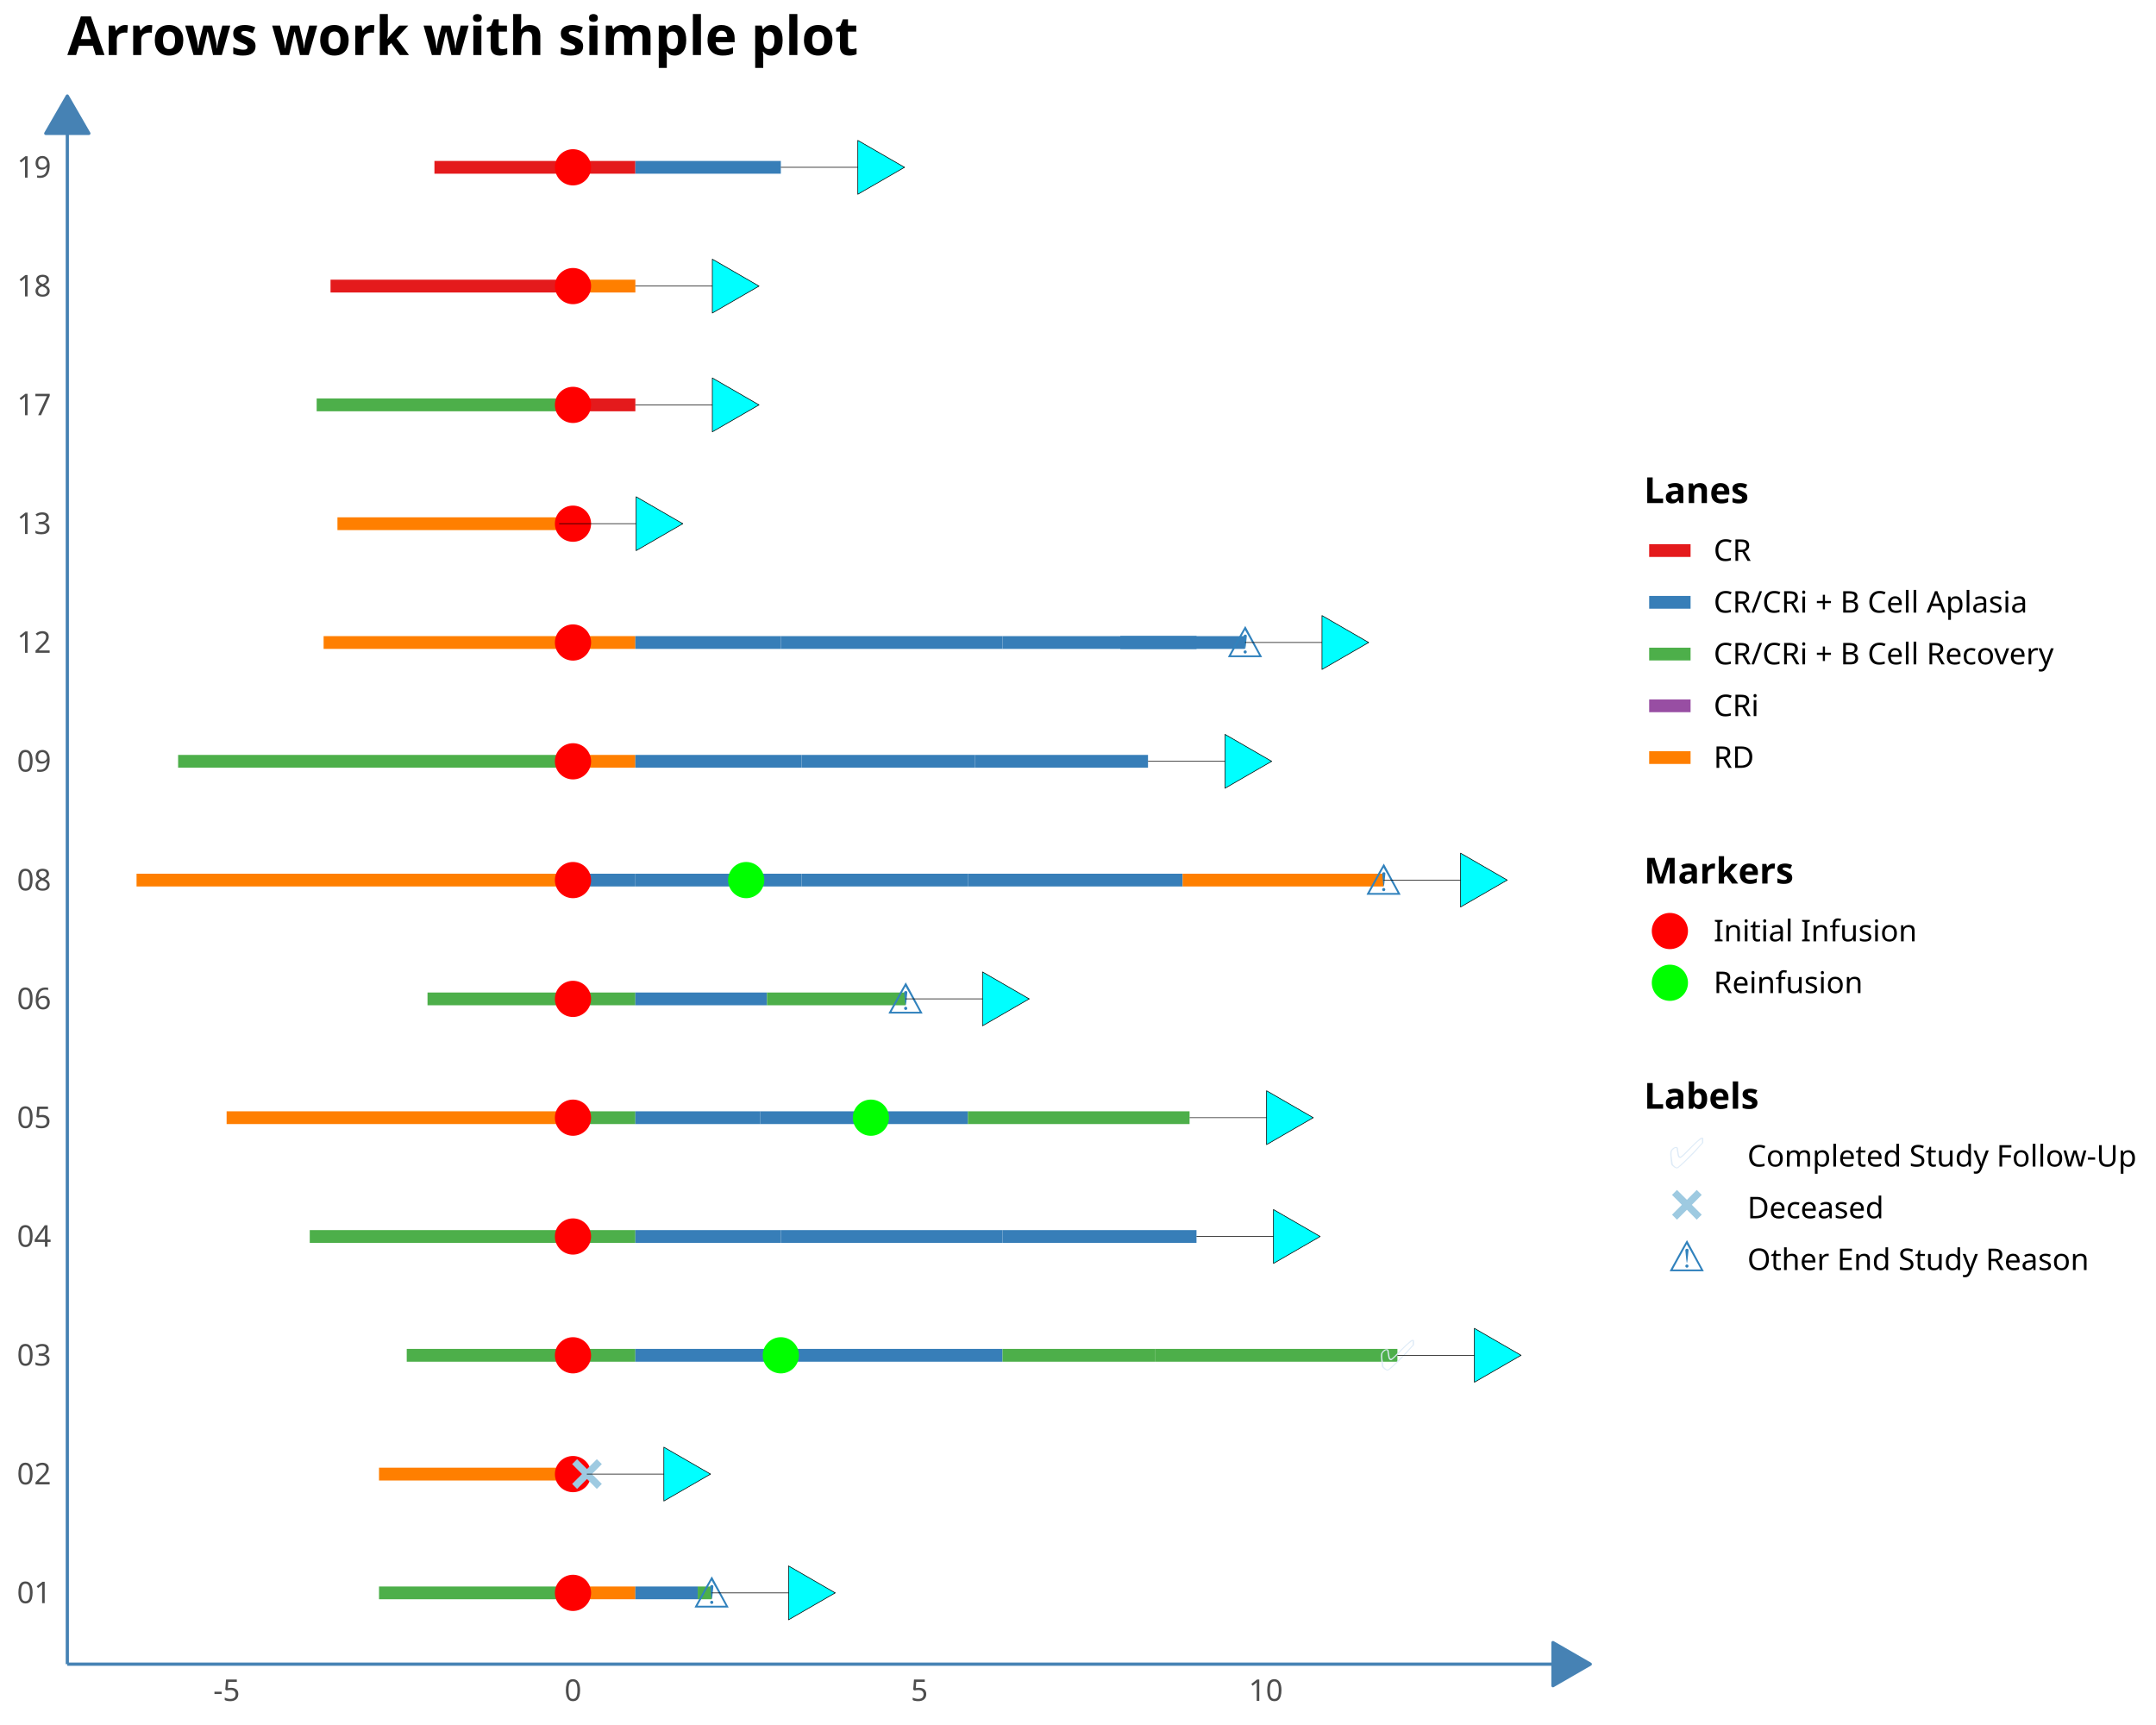
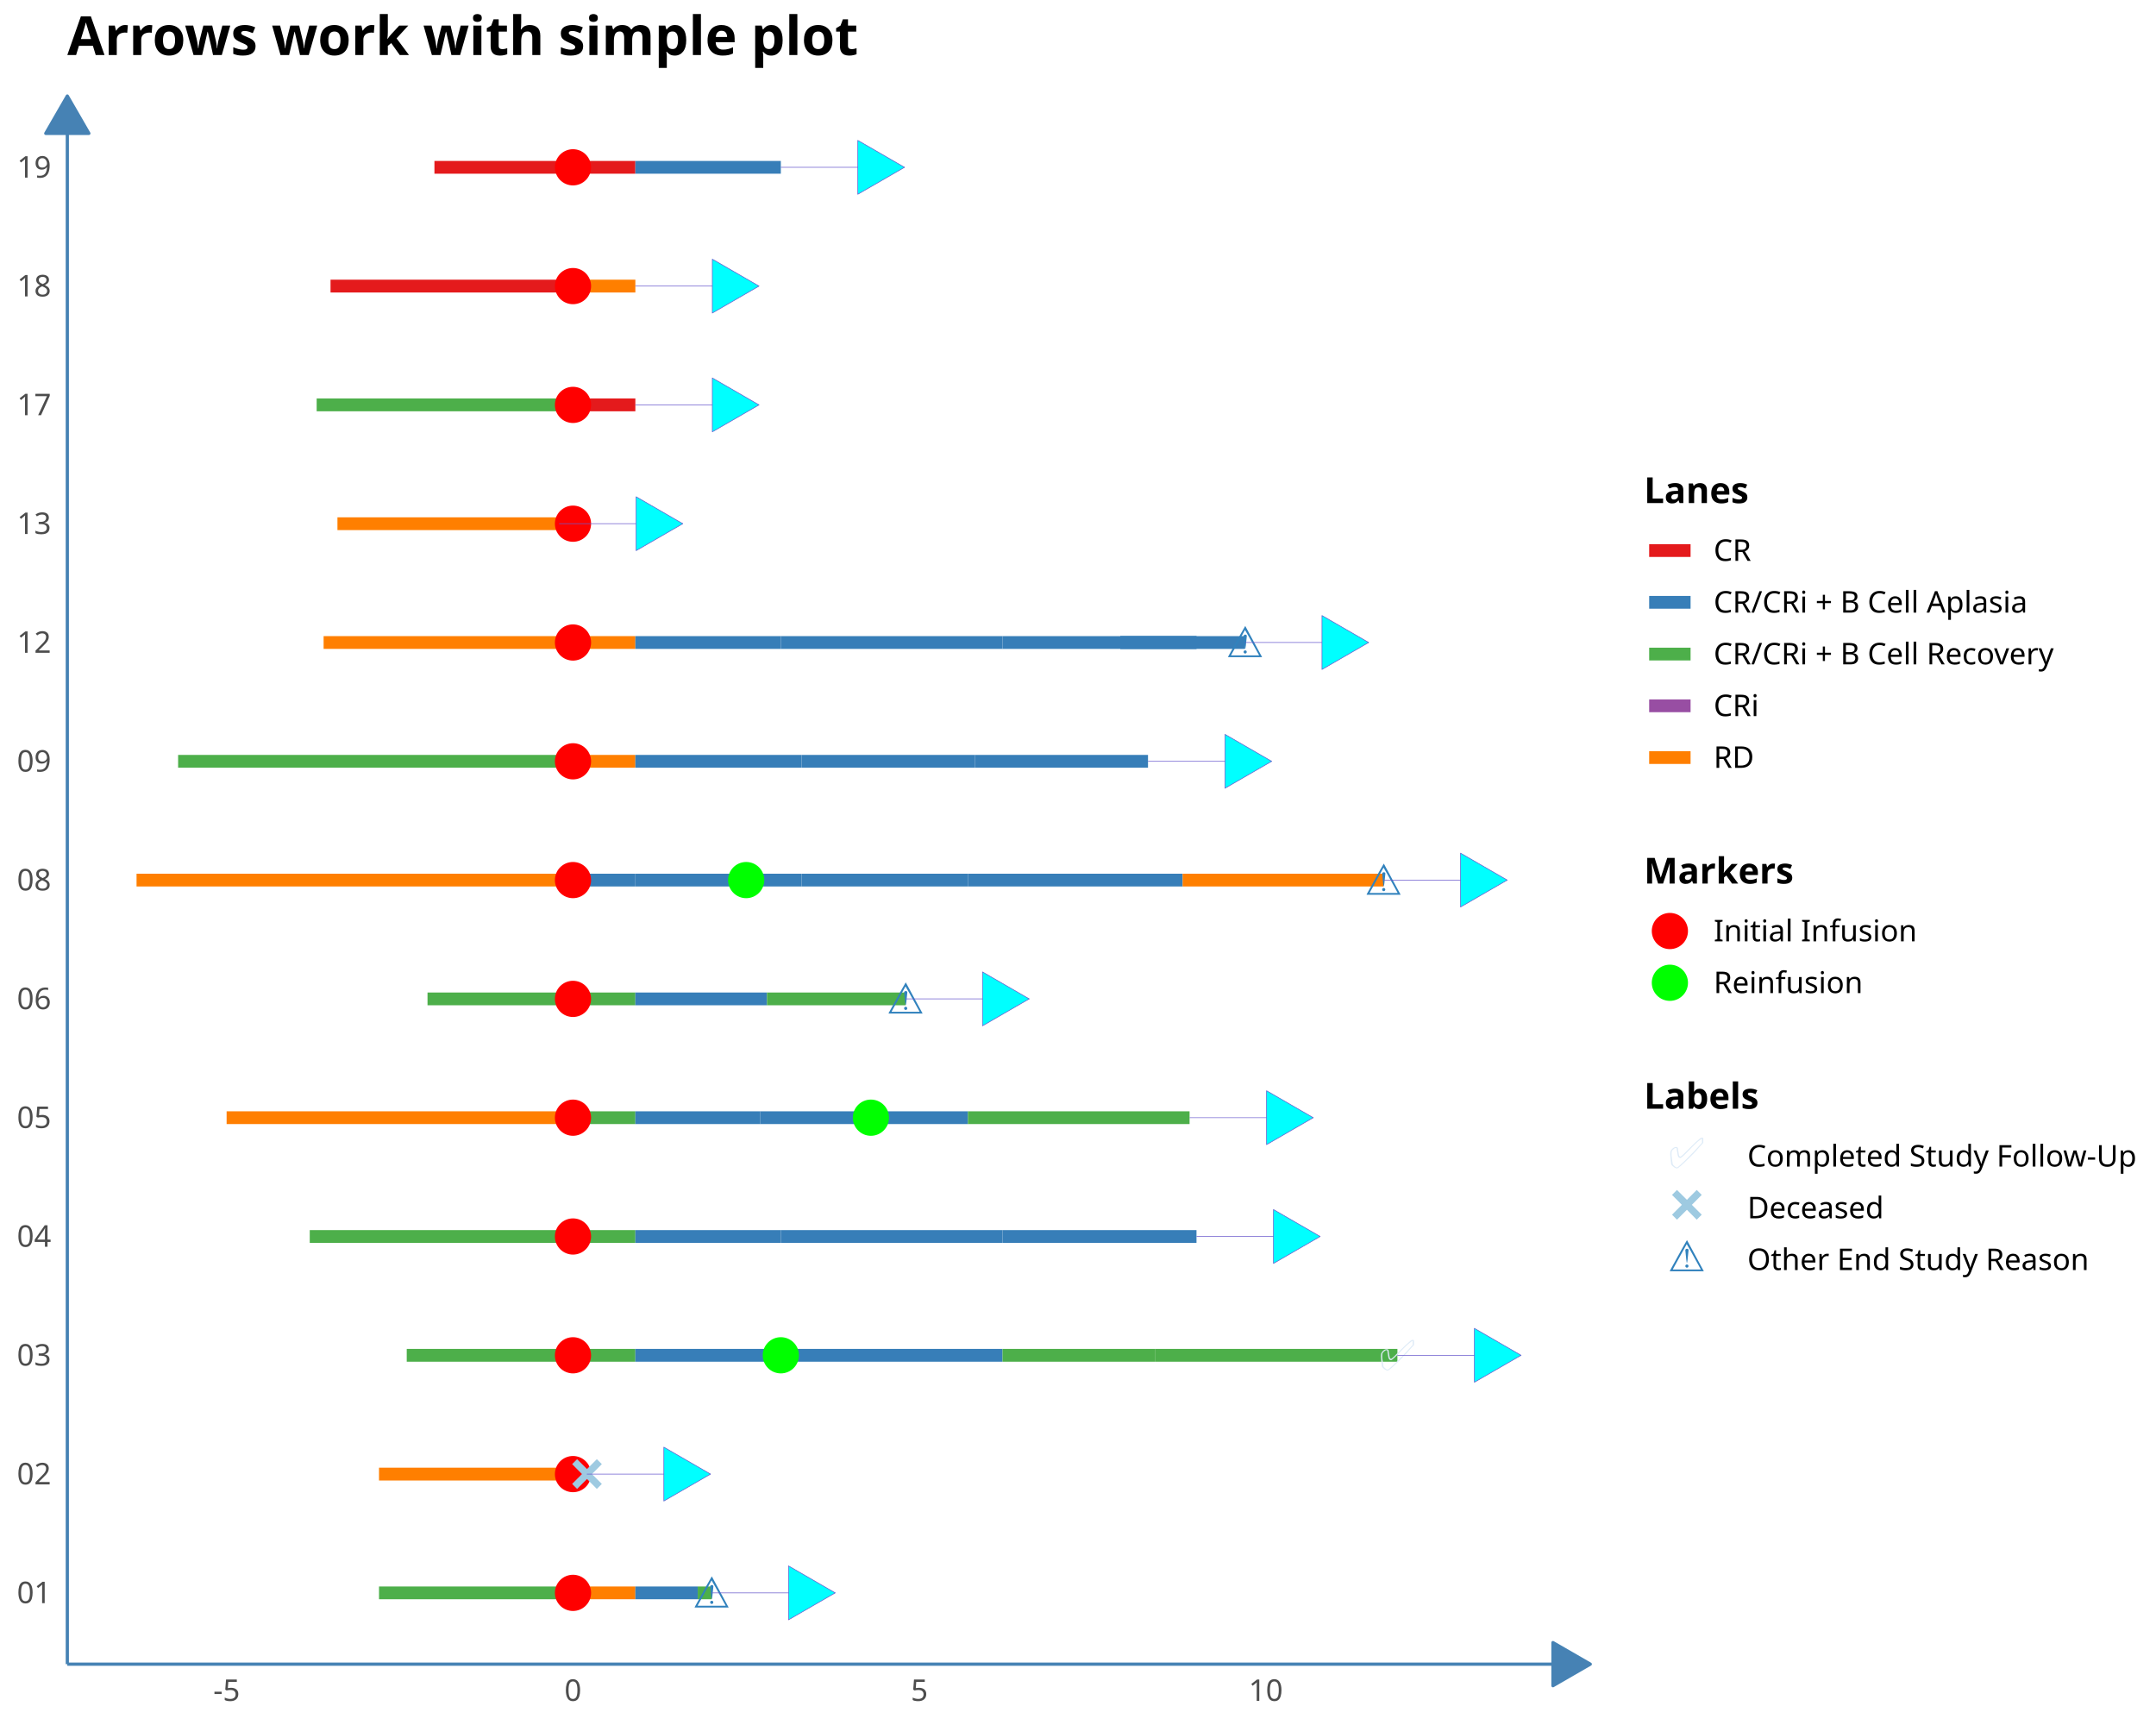
<svg xmlns="http://www.w3.org/2000/svg" class="svglite" data-engine-version="2.0" width="720.00pt" height="576.00pt" viewBox="0 0 720.00 576.00">
  <defs>
    <style type="text/css">
    .svglite line, .svglite polyline, .svglite polygon, .svglite path, .svglite rect, .svglite circle {
      fill: none;
      stroke: #000000;
      stroke-linecap: round;
      stroke-linejoin: round;
      stroke-miterlimit: 10.00;
    }
  </style>
  </defs>
  <rect width="100%" height="100%" style="stroke: none; fill: #FFFFFF;" />
  <defs>
    <clipPath id="cpMC4wMHw3MjAuMDB8MC4wMHw1NzYuMDA=">
      <rect x="0.00" y="0.00" width="720.00" height="576.00" />
    </clipPath>
  </defs>
  <g clip-path="url(#cpMC4wMHw3MjAuMDB8MC4wMHw1NzYuMDA=)">
</g>
  <defs>
    <clipPath id="cpMjIuNDh8NTMxLjA4fDMyLjA2fDU1NS42OA==">
      <rect x="22.48" y="32.06" width="508.60" height="523.62" />
    </clipPath>
  </defs>
  <g clip-path="url(#cpMjIuNDh8NTMxLjA4fDMyLjA2fDU1NS42OA==)">
    <line x1="126.57" y1="531.88" x2="191.35" y2="531.88" style="stroke-width: 4.27; stroke: #4DAF4A; stroke-linecap: butt;" />
    <line x1="191.35" y1="531.88" x2="212.18" y2="531.88" style="stroke-width: 4.27; stroke: #FF7F00; stroke-linecap: butt;" />
    <line x1="212.18" y1="531.88" x2="233.00" y2="531.88" style="stroke-width: 4.27; stroke: #377EB8; stroke-linecap: butt;" />
    <line x1="233.00" y1="531.88" x2="237.63" y2="531.88" style="stroke-width: 4.27; stroke: #4DAF4A; stroke-linecap: butt;" />
    <line x1="126.57" y1="492.22" x2="191.35" y2="492.22" style="stroke-width: 4.27; stroke: #FF7F00; stroke-linecap: butt;" />
    <line x1="191.35" y1="492.22" x2="195.98" y2="492.22" style="stroke-width: 4.27; stroke: #984EA3; stroke-linecap: butt;" />
    <line x1="135.83" y1="452.55" x2="191.35" y2="452.55" style="stroke-width: 4.27; stroke: #4DAF4A; stroke-linecap: butt;" />
    <line x1="191.35" y1="452.55" x2="212.18" y2="452.55" style="stroke-width: 4.27; stroke: #4DAF4A; stroke-linecap: butt;" />
    <line x1="212.18" y1="452.55" x2="256.13" y2="452.55" style="stroke-width: 4.27; stroke: #377EB8; stroke-linecap: butt;" />
    <line x1="256.13" y1="452.55" x2="334.79" y2="452.55" style="stroke-width: 4.27; stroke: #377EB8; stroke-linecap: butt;" />
    <line x1="334.79" y1="452.55" x2="385.69" y2="452.55" style="stroke-width: 4.27; stroke: #4DAF4A; stroke-linecap: butt;" />
    <line x1="385.69" y1="452.55" x2="466.67" y2="452.55" style="stroke-width: 4.27; stroke: #4DAF4A; stroke-linecap: butt;" />
    <line x1="466.67" y1="452.55" x2="466.67" y2="452.55" style="stroke-width: 4.27; stroke: #4DAF4A; stroke-linecap: butt;" />
    <line x1="103.44" y1="412.88" x2="191.35" y2="412.88" style="stroke-width: 4.27; stroke: #4DAF4A; stroke-linecap: butt;" />
    <line x1="191.35" y1="412.88" x2="212.18" y2="412.88" style="stroke-width: 4.27; stroke: #4DAF4A; stroke-linecap: butt;" />
    <line x1="212.18" y1="412.88" x2="260.76" y2="412.88" style="stroke-width: 4.27; stroke: #377EB8; stroke-linecap: butt;" />
    <line x1="260.76" y1="412.88" x2="334.79" y2="412.88" style="stroke-width: 4.27; stroke: #377EB8; stroke-linecap: butt;" />
    <line x1="334.79" y1="412.88" x2="399.57" y2="412.88" style="stroke-width: 4.27; stroke: #377EB8; stroke-linecap: butt;" />
    <line x1="75.68" y1="373.21" x2="191.35" y2="373.21" style="stroke-width: 4.27; stroke: #FF7F00; stroke-linecap: butt;" />
    <line x1="191.35" y1="373.21" x2="212.18" y2="373.21" style="stroke-width: 4.27; stroke: #4DAF4A; stroke-linecap: butt;" />
    <line x1="212.18" y1="373.21" x2="253.82" y2="373.21" style="stroke-width: 4.27; stroke: #377EB8; stroke-linecap: butt;" />
    <line x1="253.82" y1="373.21" x2="323.23" y2="373.21" style="stroke-width: 4.27; stroke: #377EB8; stroke-linecap: butt;" />
    <line x1="323.23" y1="373.21" x2="397.26" y2="373.21" style="stroke-width: 4.27; stroke: #4DAF4A; stroke-linecap: butt;" />
    <line x1="142.77" y1="333.54" x2="186.73" y2="333.54" style="stroke-width: 4.27; stroke: #4DAF4A; stroke-linecap: butt;" />
    <line x1="186.73" y1="333.54" x2="212.18" y2="333.54" style="stroke-width: 4.27; stroke: #4DAF4A; stroke-linecap: butt;" />
    <line x1="212.18" y1="333.54" x2="256.13" y2="333.54" style="stroke-width: 4.27; stroke: #377EB8; stroke-linecap: butt;" />
    <line x1="256.13" y1="333.54" x2="302.40" y2="333.54" style="stroke-width: 4.27; stroke: #4DAF4A; stroke-linecap: butt;" />
    <line x1="45.60" y1="293.87" x2="186.73" y2="293.87" style="stroke-width: 4.27; stroke: #FF7F00; stroke-linecap: butt;" />
    <line x1="186.73" y1="293.87" x2="212.18" y2="293.87" style="stroke-width: 4.27; stroke: #377EB8; stroke-linecap: butt;" />
    <line x1="212.18" y1="293.87" x2="267.70" y2="293.87" style="stroke-width: 4.27; stroke: #377EB8; stroke-linecap: butt;" />
    <line x1="267.70" y1="293.87" x2="323.23" y2="293.87" style="stroke-width: 4.27; stroke: #377EB8; stroke-linecap: butt;" />
    <line x1="323.23" y1="293.87" x2="394.95" y2="293.87" style="stroke-width: 4.27; stroke: #377EB8; stroke-linecap: butt;" />
    <line x1="394.95" y1="293.87" x2="462.04" y2="293.87" style="stroke-width: 4.27; stroke: #FF7F00; stroke-linecap: butt;" />
    <line x1="59.48" y1="254.21" x2="191.35" y2="254.21" style="stroke-width: 4.27; stroke: #4DAF4A; stroke-linecap: butt;" />
    <line x1="191.35" y1="254.21" x2="212.18" y2="254.21" style="stroke-width: 4.27; stroke: #FF7F00; stroke-linecap: butt;" />
    <line x1="212.18" y1="254.21" x2="267.70" y2="254.21" style="stroke-width: 4.27; stroke: #377EB8; stroke-linecap: butt;" />
    <line x1="267.70" y1="254.21" x2="325.54" y2="254.21" style="stroke-width: 4.27; stroke: #377EB8; stroke-linecap: butt;" />
    <line x1="325.54" y1="254.21" x2="383.38" y2="254.21" style="stroke-width: 4.27; stroke: #377EB8; stroke-linecap: butt;" />
    <line x1="108.07" y1="214.54" x2="191.35" y2="214.54" style="stroke-width: 4.27; stroke: #FF7F00; stroke-linecap: butt;" />
    <line x1="191.35" y1="214.54" x2="212.18" y2="214.54" style="stroke-width: 4.27; stroke: #FF7F00; stroke-linecap: butt;" />
    <line x1="212.18" y1="214.54" x2="260.76" y2="214.54" style="stroke-width: 4.27; stroke: #377EB8; stroke-linecap: butt;" />
    <line x1="260.76" y1="214.54" x2="334.79" y2="214.54" style="stroke-width: 4.27; stroke: #377EB8; stroke-linecap: butt;" />
    <line x1="334.79" y1="214.54" x2="399.57" y2="214.54" style="stroke-width: 4.27; stroke: #377EB8; stroke-linecap: butt;" />
    <line x1="399.57" y1="214.54" x2="374.13" y2="214.54" style="stroke-width: 4.27; stroke: #377EB8; stroke-linecap: butt;" />
    <line x1="374.13" y1="214.54" x2="415.77" y2="214.54" style="stroke-width: 4.27; stroke: #377EB8; stroke-linecap: butt;" />
    <line x1="112.69" y1="174.87" x2="186.73" y2="174.87" style="stroke-width: 4.27; stroke: #FF7F00; stroke-linecap: butt;" />
    <line x1="105.75" y1="135.20" x2="186.73" y2="135.20" style="stroke-width: 4.27; stroke: #4DAF4A; stroke-linecap: butt;" />
    <line x1="186.73" y1="135.20" x2="212.18" y2="135.20" style="stroke-width: 4.27; stroke: #E41A1C; stroke-linecap: butt;" />
    <line x1="110.38" y1="95.53" x2="191.35" y2="95.53" style="stroke-width: 4.27; stroke: #E41A1C; stroke-linecap: butt;" />
    <line x1="191.35" y1="95.53" x2="212.18" y2="95.53" style="stroke-width: 4.27; stroke: #FF7F00; stroke-linecap: butt;" />
    <line x1="145.08" y1="55.87" x2="186.73" y2="55.87" style="stroke-width: 4.27; stroke: #E41A1C; stroke-linecap: butt;" />
    <line x1="186.73" y1="55.87" x2="212.18" y2="55.87" style="stroke-width: 4.27; stroke: #E41A1C; stroke-linecap: butt;" />
    <line x1="212.18" y1="55.87" x2="260.76" y2="55.87" style="stroke-width: 4.27; stroke: #377EB8; stroke-linecap: butt;" />
    <circle cx="191.35" cy="531.88" r="5.69" style="stroke-width: 0.71; stroke: #FF0000; fill: #FF0000;" />
    <circle cx="191.35" cy="492.22" r="5.69" style="stroke-width: 0.71; stroke: #FF0000; fill: #FF0000;" />
    <circle cx="191.35" cy="452.55" r="5.69" style="stroke-width: 0.71; stroke: #FF0000; fill: #FF0000;" />
    <circle cx="260.76" cy="452.55" r="5.69" style="stroke-width: 0.71; stroke: #00FF00; fill: #00FF00;" />
    <circle cx="191.35" cy="412.88" r="5.69" style="stroke-width: 0.71; stroke: #FF0000; fill: #FF0000;" />
    <circle cx="191.35" cy="373.21" r="5.69" style="stroke-width: 0.71; stroke: #FF0000; fill: #FF0000;" />
    <circle cx="290.84" cy="373.21" r="5.69" style="stroke-width: 0.71; stroke: #00FF00; fill: #00FF00;" />
    <circle cx="191.35" cy="333.54" r="5.69" style="stroke-width: 0.71; stroke: #FF0000; fill: #FF0000;" />
    <circle cx="191.35" cy="293.87" r="5.69" style="stroke-width: 0.71; stroke: #FF0000; fill: #FF0000;" />
    <circle cx="249.19" cy="293.87" r="5.69" style="stroke-width: 0.71; stroke: #00FF00; fill: #00FF00;" />
    <circle cx="191.35" cy="254.21" r="5.69" style="stroke-width: 0.71; stroke: #FF0000; fill: #FF0000;" />
    <circle cx="191.35" cy="214.54" r="5.69" style="stroke-width: 0.71; stroke: #FF0000; fill: #FF0000;" />
    <circle cx="191.35" cy="174.87" r="5.69" style="stroke-width: 0.71; stroke: #FF0000; fill: #FF0000;" />
    <circle cx="191.35" cy="135.20" r="5.69" style="stroke-width: 0.71; stroke: #FF0000; fill: #FF0000;" />
    <circle cx="191.35" cy="95.53" r="5.69" style="stroke-width: 0.71; stroke: #FF0000; fill: #FF0000;" />
    <circle cx="191.35" cy="55.87" r="5.69" style="stroke-width: 0.71; stroke: #FF0000; fill: #FF0000;" />
    <polygon points="225.25,541.05 250.00,541.05 249.90,541.04 250.31,541.03 250.71,540.95 251.10,540.80 251.46,540.59 251.78,540.33 252.05,540.02 252.27,539.68 252.43,539.30 252.53,538.90 252.56,538.49 252.56,538.49 252.56,525.28 252.56,525.28 252.53,524.87 252.43,524.47 252.27,524.09 252.05,523.74 251.78,523.43 251.46,523.17 251.10,522.97 250.71,522.82 250.31,522.74 250.00,522.72 225.25,522.72 225.56,522.74 225.15,522.72 224.74,522.77 224.34,522.89 223.97,523.06 223.63,523.30 223.33,523.58 223.08,523.91 222.89,524.28 222.76,524.67 222.70,525.08 222.69,525.28 222.69,538.49 222.70,538.28 222.70,538.69 222.76,539.10 222.89,539.49 223.08,539.85 223.33,540.18 223.63,540.47 223.97,540.70 224.34,540.88 224.74,541.00 225.15,541.04 " style="stroke-width: nan; stroke: none; fill: none;" />
    <text x="237.63" y="536.78" text-anchor="middle" style="font-size: 14.23px; fill: #3182BD; font-family: sans;" textLength="21.34px" lengthAdjust="spacingAndGlyphs">⚠️</text>
    <polygon points="188.94,501.38 203.02,501.38 202.92,501.38 203.33,501.36 203.74,501.28 204.12,501.13 204.48,500.93 204.80,500.66 205.07,500.36 205.29,500.01 205.45,499.63 205.55,499.23 205.58,498.82 205.58,498.82 205.58,485.61 205.58,485.61 205.55,485.20 205.45,484.80 205.29,484.42 205.07,484.07 204.80,483.77 204.48,483.51 204.12,483.30 203.74,483.15 203.33,483.07 203.02,483.05 188.94,483.05 189.25,483.07 188.84,483.05 188.43,483.10 188.03,483.22 187.66,483.40 187.32,483.63 187.02,483.91 186.77,484.24 186.58,484.61 186.45,485.00 186.39,485.41 186.38,485.61 186.38,498.82 186.39,498.61 186.39,499.02 186.45,499.43 186.58,499.82 186.77,500.19 187.02,500.52 187.32,500.80 187.66,501.04 188.03,501.21 188.43,501.33 188.84,501.38 " style="stroke-width: nan; stroke: none; fill: none;" />
    <text x="195.98" y="497.11" text-anchor="middle" style="font-size: 14.23px; fill: #9ECAE1; font-family: sans;" textLength="10.67px" lengthAdjust="spacingAndGlyphs">❌</text>
    <polygon points="459.63,461.71 473.71,461.71 473.61,461.71 474.02,461.69 474.42,461.61 474.81,461.46 475.16,461.26 475.48,461.00 475.76,460.69 475.98,460.34 476.14,459.96 476.24,459.56 476.27,459.15 476.27,459.15 476.27,445.94 476.27,445.94 476.24,445.53 476.14,445.13 475.98,444.75 475.76,444.41 475.48,444.10 475.16,443.84 474.81,443.63 474.42,443.49 474.02,443.40 473.71,443.38 459.63,443.38 459.93,443.40 459.52,443.39 459.11,443.44 458.72,443.55 458.35,443.73 458.01,443.96 457.71,444.25 457.46,444.58 457.27,444.94 457.14,445.33 457.07,445.74 457.06,445.94 457.06,459.15 457.07,458.94 457.07,459.36 457.14,459.76 457.27,460.15 457.46,460.52 457.71,460.85 458.01,461.13 458.35,461.37 458.72,461.54 459.11,461.66 459.52,461.71 " style="stroke-width: nan; stroke: none; fill: none;" />
    <text x="466.67" y="457.44" text-anchor="middle" style="font-size: 14.23px; fill: #DEEBF7; font-family: sans;" textLength="10.67px" lengthAdjust="spacingAndGlyphs">✅</text>
    <polygon points="290.03,342.71 314.78,342.71 314.68,342.70 315.09,342.69 315.49,342.60 315.88,342.46 316.24,342.25 316.56,341.99 316.83,341.68 317.05,341.34 317.21,340.96 317.31,340.56 317.34,340.15 317.34,340.15 317.34,326.94 317.34,326.94 317.31,326.53 317.21,326.13 317.05,325.75 316.83,325.40 316.56,325.09 316.24,324.83 315.88,324.63 315.49,324.48 315.09,324.40 314.78,324.38 290.03,324.38 290.34,324.40 289.92,324.38 289.52,324.43 289.12,324.55 288.75,324.72 288.41,324.96 288.11,325.24 287.86,325.57 287.67,325.94 287.54,326.33 287.48,326.73 287.47,326.94 287.47,340.15 287.48,339.94 287.48,340.35 287.54,340.76 287.67,341.15 287.86,341.51 288.11,341.84 288.41,342.13 288.75,342.36 289.12,342.54 289.52,342.65 289.92,342.70 " style="stroke-width: nan; stroke: none; fill: none;" />
    <text x="302.40" y="338.44" text-anchor="middle" style="font-size: 14.23px; fill: #3182BD; font-family: sans;" textLength="21.34px" lengthAdjust="spacingAndGlyphs">⚠️</text>
    <polygon points="449.66,303.04 474.42,303.04 474.31,303.04 474.73,303.02 475.13,302.94 475.52,302.79 475.87,302.58 476.19,302.32 476.46,302.02 476.68,301.67 476.85,301.29 476.95,300.89 476.98,300.48 476.98,300.48 476.98,287.27 476.98,287.27 476.95,286.86 476.85,286.46 476.68,286.08 476.46,285.73 476.19,285.43 475.87,285.16 475.52,284.96 475.13,284.81 474.73,284.73 474.42,284.71 449.66,284.71 449.97,284.73 449.56,284.71 449.15,284.76 448.76,284.88 448.38,285.05 448.04,285.29 447.75,285.57 447.50,285.90 447.31,286.27 447.18,286.66 447.11,287.07 447.10,287.27 447.10,300.48 447.11,300.27 447.11,300.68 447.18,301.09 447.31,301.48 447.50,301.85 447.75,302.18 448.04,302.46 448.38,302.69 448.76,302.87 449.15,302.99 449.56,303.04 " style="stroke-width: nan; stroke: none; fill: none;" />
    <text x="462.04" y="298.77" text-anchor="middle" style="font-size: 14.23px; fill: #3182BD; font-family: sans;" textLength="21.34px" lengthAdjust="spacingAndGlyphs">⚠️</text>
    <polygon points="403.39,223.70 428.15,223.70 428.04,223.70 428.45,223.68 428.86,223.60 429.24,223.45 429.60,223.25 429.92,222.99 430.19,222.68 430.41,222.33 430.58,221.95 430.67,221.55 430.71,221.14 430.71,221.14 430.71,207.94 430.71,207.94 430.67,207.53 430.58,207.12 430.41,206.75 430.19,206.40 429.92,206.09 429.60,205.83 429.24,205.62 428.86,205.48 428.45,205.39 428.15,205.38 403.39,205.38 403.70,205.39 403.29,205.38 402.88,205.43 402.48,205.54 402.11,205.72 401.77,205.95 401.48,206.24 401.23,206.57 401.04,206.93 400.91,207.32 400.84,207.73 400.83,207.94 400.83,221.14 400.84,220.93 400.84,221.35 400.91,221.75 401.04,222.14 401.23,222.51 401.48,222.84 401.77,223.12 402.11,223.36 402.48,223.54 402.88,223.65 403.29,223.70 " style="stroke-width: nan; stroke: none; fill: none;" />
    <text x="415.77" y="219.43" text-anchor="middle" style="font-size: 14.23px; fill: #3182BD; font-family: sans;" textLength="21.34px" lengthAdjust="spacingAndGlyphs">⚠️</text>
-     <line x1="237.63" y1="531.88" x2="278.92" y2="531.88" style="stroke-width: 0.21; stroke-linecap: butt;" />
-     <polygon points="263.33,540.88 278.92,531.88 263.33,522.88 " style="stroke-width: 0.21; stroke-linecap: butt; fill: #00FFFF;" />
-     <line x1="195.98" y1="492.22" x2="237.28" y2="492.22" style="stroke-width: 0.21; stroke-linecap: butt;" />
-     <polygon points="221.69,501.22 237.28,492.22 221.69,483.22 " style="stroke-width: 0.21; stroke-linecap: butt; fill: #00FFFF;" />
-     <line x1="466.67" y1="452.55" x2="507.96" y2="452.55" style="stroke-width: 0.21; stroke-linecap: butt;" />
-     <polygon points="492.38,461.55 507.96,452.55 492.38,443.55 " style="stroke-width: 0.21; stroke-linecap: butt; fill: #00FFFF;" />
-     <line x1="399.57" y1="412.88" x2="440.87" y2="412.88" style="stroke-width: 0.21; stroke-linecap: butt;" />
-     <polygon points="425.28,421.88 440.87,412.88 425.28,403.88 " style="stroke-width: 0.21; stroke-linecap: butt; fill: #00FFFF;" />
-     <line x1="397.26" y1="373.21" x2="438.56" y2="373.21" style="stroke-width: 0.21; stroke-linecap: butt;" />
-     <polygon points="422.97,382.21 438.56,373.21 422.97,364.21 " style="stroke-width: 0.21; stroke-linecap: butt; fill: #00FFFF;" />
-     <line x1="302.40" y1="333.54" x2="343.70" y2="333.54" style="stroke-width: 0.21; stroke-linecap: butt;" />
-     <polygon points="328.11,342.54 343.70,333.54 328.11,324.54 " style="stroke-width: 0.21; stroke-linecap: butt; fill: #00FFFF;" />
-     <line x1="462.04" y1="293.87" x2="503.34" y2="293.87" style="stroke-width: 0.21; stroke-linecap: butt;" />
-     <polygon points="487.75,302.87 503.34,293.87 487.75,284.87 " style="stroke-width: 0.21; stroke-linecap: butt; fill: #00FFFF;" />
-     <line x1="383.38" y1="254.21" x2="424.68" y2="254.21" style="stroke-width: 0.21; stroke-linecap: butt;" />
-     <polygon points="409.09,263.21 424.68,254.21 409.09,245.21 " style="stroke-width: 0.21; stroke-linecap: butt; fill: #00FFFF;" />
-     <line x1="415.77" y1="214.54" x2="457.07" y2="214.54" style="stroke-width: 0.21; stroke-linecap: butt;" />
-     <polygon points="441.48,223.54 457.07,214.54 441.48,205.54 " style="stroke-width: 0.21; stroke-linecap: butt; fill: #00FFFF;" />
-     <line x1="186.73" y1="174.87" x2="228.02" y2="174.87" style="stroke-width: 0.21; stroke-linecap: butt;" />
-     <polygon points="212.44,183.87 228.02,174.87 212.44,165.87 " style="stroke-width: 0.21; stroke-linecap: butt; fill: #00FFFF;" />
-     <line x1="212.18" y1="135.20" x2="253.47" y2="135.20" style="stroke-width: 0.21; stroke-linecap: butt;" />
-     <polygon points="237.88,144.20 253.47,135.20 237.88,126.20 " style="stroke-width: 0.21; stroke-linecap: butt; fill: #00FFFF;" />
-     <line x1="212.18" y1="95.53" x2="253.47" y2="95.53" style="stroke-width: 0.21; stroke-linecap: butt;" />
-     <polygon points="237.88,104.53 253.47,95.53 237.88,86.53 " style="stroke-width: 0.21; stroke-linecap: butt; fill: #00FFFF;" />
-     <line x1="260.76" y1="55.87" x2="302.06" y2="55.87" style="stroke-width: 0.21; stroke-linecap: butt;" />
-     <polygon points="286.47,64.87 302.06,55.87 286.47,46.87 " style="stroke-width: 0.21; stroke-linecap: butt; fill: #00FFFF;" />
+     <line x1="237.63" y1="531.88" x2="278.92" y2="531.88" style="stroke-width: 0.21; stroke: #6A5ACD; stroke-linecap: butt;" />
+     <polygon points="263.33,540.88 278.92,531.88 263.33,522.88 " style="stroke-width: 0.21; stroke: #6A5ACD; stroke-linecap: butt; fill: #00FFFF;" />
+     <line x1="195.98" y1="492.22" x2="237.28" y2="492.22" style="stroke-width: 0.21; stroke: #6A5ACD; stroke-linecap: butt;" />
+     <polygon points="221.69,501.22 237.28,492.22 221.69,483.22 " style="stroke-width: 0.21; stroke: #6A5ACD; stroke-linecap: butt; fill: #00FFFF;" />
+     <line x1="466.67" y1="452.55" x2="507.96" y2="452.55" style="stroke-width: 0.21; stroke: #6A5ACD; stroke-linecap: butt;" />
+     <polygon points="492.38,461.55 507.96,452.55 492.38,443.55 " style="stroke-width: 0.21; stroke: #6A5ACD; stroke-linecap: butt; fill: #00FFFF;" />
+     <line x1="399.57" y1="412.88" x2="440.87" y2="412.88" style="stroke-width: 0.21; stroke: #6A5ACD; stroke-linecap: butt;" />
+     <polygon points="425.28,421.88 440.87,412.88 425.28,403.88 " style="stroke-width: 0.21; stroke: #6A5ACD; stroke-linecap: butt; fill: #00FFFF;" />
+     <line x1="397.26" y1="373.21" x2="438.56" y2="373.21" style="stroke-width: 0.21; stroke: #6A5ACD; stroke-linecap: butt;" />
+     <polygon points="422.97,382.21 438.56,373.21 422.97,364.21 " style="stroke-width: 0.21; stroke: #6A5ACD; stroke-linecap: butt; fill: #00FFFF;" />
+     <line x1="302.40" y1="333.54" x2="343.70" y2="333.54" style="stroke-width: 0.21; stroke: #6A5ACD; stroke-linecap: butt;" />
+     <polygon points="328.11,342.54 343.70,333.54 328.11,324.54 " style="stroke-width: 0.21; stroke: #6A5ACD; stroke-linecap: butt; fill: #00FFFF;" />
+     <line x1="462.04" y1="293.87" x2="503.34" y2="293.87" style="stroke-width: 0.21; stroke: #6A5ACD; stroke-linecap: butt;" />
+     <polygon points="487.75,302.87 503.34,293.87 487.75,284.87 " style="stroke-width: 0.21; stroke: #6A5ACD; stroke-linecap: butt; fill: #00FFFF;" />
+     <line x1="383.38" y1="254.21" x2="424.68" y2="254.21" style="stroke-width: 0.21; stroke: #6A5ACD; stroke-linecap: butt;" />
+     <polygon points="409.09,263.21 424.68,254.21 409.09,245.21 " style="stroke-width: 0.21; stroke: #6A5ACD; stroke-linecap: butt; fill: #00FFFF;" />
+     <line x1="415.77" y1="214.54" x2="457.07" y2="214.54" style="stroke-width: 0.21; stroke: #6A5ACD; stroke-linecap: butt;" />
+     <polygon points="441.48,223.54 457.07,214.54 441.48,205.54 " style="stroke-width: 0.21; stroke: #6A5ACD; stroke-linecap: butt; fill: #00FFFF;" />
+     <line x1="186.73" y1="174.87" x2="228.02" y2="174.87" style="stroke-width: 0.21; stroke: #6A5ACD; stroke-linecap: butt;" />
+     <polygon points="212.44,183.87 228.02,174.87 212.44,165.87 " style="stroke-width: 0.21; stroke: #6A5ACD; stroke-linecap: butt; fill: #00FFFF;" />
+     <line x1="212.18" y1="135.20" x2="253.47" y2="135.20" style="stroke-width: 0.21; stroke: #6A5ACD; stroke-linecap: butt;" />
+     <polygon points="237.88,144.20 253.47,135.20 237.88,126.20 " style="stroke-width: 0.21; stroke: #6A5ACD; stroke-linecap: butt; fill: #00FFFF;" />
+     <line x1="212.18" y1="95.53" x2="253.47" y2="95.53" style="stroke-width: 0.21; stroke: #6A5ACD; stroke-linecap: butt;" />
+     <polygon points="237.88,104.53 253.47,95.53 237.88,86.53 " style="stroke-width: 0.21; stroke: #6A5ACD; stroke-linecap: butt; fill: #00FFFF;" />
+     <line x1="260.76" y1="55.87" x2="302.06" y2="55.87" style="stroke-width: 0.21; stroke: #6A5ACD; stroke-linecap: butt;" />
+     <polygon points="286.47,64.87 302.06,55.87 286.47,46.87 " style="stroke-width: 0.21; stroke: #6A5ACD; stroke-linecap: butt; fill: #00FFFF;" />
  </g>
  <g clip-path="url(#cpMC4wMHw3MjAuMDB8MC4wMHw1NzYuMDA=)">
    <polyline points="22.48,555.68 22.48,32.06 " style="stroke-width: 1.07; stroke: #4682B4; stroke-linecap: butt;" />
    <polygon points="29.68,44.54 22.48,32.06 15.28,44.54 " style="stroke-width: 1.07; stroke: #4682B4; stroke-linecap: butt; fill: #4682B4;" />
    <text x="17.10" y="535.32" text-anchor="end" style="font-size: 10.00px; fill: #4D4D4D; font-family: sans;" textLength="11.12px" lengthAdjust="spacingAndGlyphs">01</text>
    <text x="17.10" y="495.66" text-anchor="end" style="font-size: 10.00px; fill: #4D4D4D; font-family: sans;" textLength="11.12px" lengthAdjust="spacingAndGlyphs">02</text>
    <text x="17.10" y="455.99" text-anchor="end" style="font-size: 10.00px; fill: #4D4D4D; font-family: sans;" textLength="11.12px" lengthAdjust="spacingAndGlyphs">03</text>
    <text x="17.10" y="416.32" text-anchor="end" style="font-size: 10.00px; fill: #4D4D4D; font-family: sans;" textLength="11.12px" lengthAdjust="spacingAndGlyphs">04</text>
    <text x="17.10" y="376.65" text-anchor="end" style="font-size: 10.00px; fill: #4D4D4D; font-family: sans;" textLength="11.12px" lengthAdjust="spacingAndGlyphs">05</text>
    <text x="17.10" y="336.98" text-anchor="end" style="font-size: 10.00px; fill: #4D4D4D; font-family: sans;" textLength="11.12px" lengthAdjust="spacingAndGlyphs">06</text>
    <text x="17.10" y="297.32" text-anchor="end" style="font-size: 10.00px; fill: #4D4D4D; font-family: sans;" textLength="11.12px" lengthAdjust="spacingAndGlyphs">08</text>
    <text x="17.10" y="257.65" text-anchor="end" style="font-size: 10.00px; fill: #4D4D4D; font-family: sans;" textLength="11.12px" lengthAdjust="spacingAndGlyphs">09</text>
    <text x="17.10" y="217.98" text-anchor="end" style="font-size: 10.00px; fill: #4D4D4D; font-family: sans;" textLength="11.12px" lengthAdjust="spacingAndGlyphs">12</text>
    <text x="17.10" y="178.31" text-anchor="end" style="font-size: 10.00px; fill: #4D4D4D; font-family: sans;" textLength="11.12px" lengthAdjust="spacingAndGlyphs">13</text>
    <text x="17.10" y="138.64" text-anchor="end" style="font-size: 10.00px; fill: #4D4D4D; font-family: sans;" textLength="11.12px" lengthAdjust="spacingAndGlyphs">17</text>
    <text x="17.10" y="98.97" text-anchor="end" style="font-size: 10.00px; fill: #4D4D4D; font-family: sans;" textLength="11.12px" lengthAdjust="spacingAndGlyphs">18</text>
    <text x="17.10" y="59.31" text-anchor="end" style="font-size: 10.00px; fill: #4D4D4D; font-family: sans;" textLength="11.12px" lengthAdjust="spacingAndGlyphs">19</text>
    <polyline points="22.48,555.68 531.08,555.68 " style="stroke-width: 1.07; stroke: #4682B4; stroke-linecap: butt;" />
    <polygon points="518.61,562.88 531.08,555.68 518.61,548.48 " style="stroke-width: 1.07; stroke: #4682B4; stroke-linecap: butt; fill: #4682B4;" />
    <text x="75.68" y="567.95" text-anchor="middle" style="font-size: 10.00px; fill: #4D4D4D; font-family: sans;" textLength="8.89px" lengthAdjust="spacingAndGlyphs">-5</text>
    <text x="191.35" y="567.95" text-anchor="middle" style="font-size: 10.00px; fill: #4D4D4D; font-family: sans;" textLength="5.56px" lengthAdjust="spacingAndGlyphs">0</text>
    <text x="307.03" y="567.95" text-anchor="middle" style="font-size: 10.00px; fill: #4D4D4D; font-family: sans;" textLength="5.56px" lengthAdjust="spacingAndGlyphs">5</text>
    <text x="422.71" y="567.95" text-anchor="middle" style="font-size: 10.00px; fill: #4D4D4D; font-family: sans;" textLength="11.12px" lengthAdjust="spacingAndGlyphs">10</text>
    <text x="549.02" y="167.98" style="font-size: 12.00px; font-weight: bold; font-family: sans;" textLength="32.70px" lengthAdjust="spacingAndGlyphs">Lanes</text>
    <line x1="550.74" y1="183.84" x2="564.57" y2="183.84" style="stroke-width: 4.27; stroke: #E41A1C; stroke-linecap: butt;" />
    <line x1="550.74" y1="201.12" x2="564.57" y2="201.12" style="stroke-width: 4.27; stroke: #377EB8; stroke-linecap: butt;" />
    <line x1="550.74" y1="218.40" x2="564.57" y2="218.40" style="stroke-width: 4.27; stroke: #4DAF4A; stroke-linecap: butt;" />
    <line x1="550.74" y1="235.68" x2="564.57" y2="235.68" style="stroke-width: 4.27; stroke: #984EA3; stroke-linecap: butt;" />
    <line x1="550.74" y1="252.96" x2="564.57" y2="252.96" style="stroke-width: 4.27; stroke: #FF7F00; stroke-linecap: butt;" />
    <text x="572.27" y="187.28" style="font-size: 10.00px; font-family: sans;" textLength="14.45px" lengthAdjust="spacingAndGlyphs">CR</text>
    <text x="572.27" y="204.56" style="font-size: 10.00px; font-family: sans;" textLength="107.55px" lengthAdjust="spacingAndGlyphs">CR/CRi + B Cell Aplasia</text>
    <text x="572.27" y="221.84" style="font-size: 10.00px; font-family: sans;" textLength="117.00px" lengthAdjust="spacingAndGlyphs">CR/CRi + B Cell Recovery</text>
    <text x="572.27" y="239.12" style="font-size: 10.00px; font-family: sans;" textLength="16.67px" lengthAdjust="spacingAndGlyphs">CRi</text>
    <text x="572.27" y="256.40" style="font-size: 10.00px; font-family: sans;" textLength="14.45px" lengthAdjust="spacingAndGlyphs">RD</text>
    <text x="549.02" y="295.02" style="font-size: 12.00px; font-weight: bold; font-family: sans;" textLength="43.35px" lengthAdjust="spacingAndGlyphs">Markers</text>
    <circle cx="557.66" cy="310.88" r="5.69" style="stroke-width: 0.71; stroke: #FF0000; fill: #FF0000;" />
    <circle cx="557.66" cy="328.16" r="5.69" style="stroke-width: 0.71; stroke: #00FF00; fill: #00FF00;" />
    <text x="572.27" y="314.32" style="font-size: 10.00px; font-family: sans;" textLength="61.15px" lengthAdjust="spacingAndGlyphs">Initial Infusion</text>
    <text x="572.27" y="331.60" style="font-size: 10.00px; font-family: sans;" textLength="47.26px" lengthAdjust="spacingAndGlyphs">Reinfusion</text>
    <text x="549.02" y="370.21" style="font-size: 12.00px; font-weight: bold; font-family: sans;" textLength="35.37px" lengthAdjust="spacingAndGlyphs">Labels</text>
    <polygon points="556.24,394.20 570.33,394.20 570.22,394.20 570.64,394.18 571.04,394.10 571.43,393.95 571.78,393.75 572.10,393.49 572.37,393.18 572.59,392.83 572.76,392.45 572.86,392.05 572.89,391.64 572.89,391.64 572.89,378.44 572.89,378.44 572.86,378.02 572.76,377.62 572.59,377.25 572.37,376.90 572.10,376.59 571.78,376.33 571.43,376.12 571.04,375.98 570.64,375.89 570.33,375.87 556.24,375.87 556.55,375.89 556.14,375.88 555.73,375.93 555.34,376.04 554.96,376.22 554.62,376.45 554.33,376.74 554.08,377.07 553.89,377.43 553.76,377.82 553.69,378.23 553.68,378.44 553.68,391.64 553.69,391.43 553.69,391.85 553.76,392.25 553.89,392.64 554.08,393.01 554.33,393.34 554.62,393.62 554.96,393.86 555.34,394.03 555.73,394.15 556.14,394.20 " style="stroke-width: nan; stroke: none; fill: none;" />
    <text x="563.29" y="389.93" text-anchor="middle" style="font-size: 14.23px; fill: #DEEBF7; font-family: sans;" textLength="10.67px" lengthAdjust="spacingAndGlyphs">✅</text>
    <polygon points="556.24,411.48 570.33,411.48 570.22,411.48 570.64,411.46 571.04,411.38 571.43,411.23 571.78,411.03 572.10,410.77 572.37,410.46 572.59,410.11 572.76,409.73 572.86,409.33 572.89,408.92 572.89,408.92 572.89,395.72 572.89,395.72 572.86,395.30 572.76,394.90 572.59,394.53 572.37,394.18 572.10,393.87 571.78,393.61 571.43,393.40 571.04,393.26 570.64,393.17 570.33,393.15 556.24,393.15 556.55,393.17 556.14,393.16 555.73,393.21 555.34,393.32 554.96,393.50 554.62,393.73 554.33,394.02 554.08,394.35 553.89,394.71 553.76,395.10 553.69,395.51 553.68,395.72 553.68,408.92 553.69,408.71 553.69,409.13 553.76,409.53 553.89,409.92 554.08,410.29 554.33,410.62 554.62,410.90 554.96,411.14 555.34,411.31 555.73,411.43 556.14,411.48 " style="stroke-width: nan; stroke: none; fill: none;" />
    <text x="563.29" y="407.21" text-anchor="middle" style="font-size: 14.23px; fill: #9ECAE1; font-family: sans;" textLength="10.67px" lengthAdjust="spacingAndGlyphs">❌</text>
    <polygon points="550.91,428.76 575.66,428.76 575.56,428.76 575.97,428.74 576.37,428.66 576.76,428.51 577.12,428.31 577.44,428.05 577.71,427.74 577.93,427.39 578.09,427.01 578.19,426.61 578.22,426.20 578.22,426.20 578.22,413.00 578.22,413.00 578.19,412.58 578.09,412.18 577.93,411.81 577.71,411.46 577.44,411.15 577.12,410.89 576.76,410.68 576.37,410.54 575.97,410.45 575.66,410.43 550.91,410.43 551.22,410.45 550.81,410.44 550.40,410.49 550.00,410.60 549.63,410.78 549.29,411.01 548.99,411.30 548.74,411.63 548.55,411.99 548.42,412.38 548.36,412.79 548.35,413.00 548.35,426.20 548.36,425.99 548.36,426.41 548.42,426.81 548.55,427.20 548.74,427.57 548.99,427.90 549.29,428.18 549.63,428.42 550.00,428.59 550.40,428.71 550.81,428.76 " style="stroke-width: nan; stroke: none; fill: none;" />
    <text x="563.29" y="424.49" text-anchor="middle" style="font-size: 14.23px; fill: #3182BD; font-family: sans;" textLength="21.34px" lengthAdjust="spacingAndGlyphs">⚠️</text>
    <text x="583.53" y="389.52" style="font-size: 10.00px; font-family: sans;" textLength="124.51px" lengthAdjust="spacingAndGlyphs">Completed Study Follow-Up</text>
    <text x="583.53" y="406.80" style="font-size: 10.00px; font-family: sans;" textLength="45.04px" lengthAdjust="spacingAndGlyphs">Deceased</text>
    <text x="583.53" y="424.08" style="font-size: 10.00px; font-family: sans;" textLength="111.20px" lengthAdjust="spacingAndGlyphs">Other End Study Reason</text>
    <text x="22.48" y="18.37" style="font-size: 18.00px; font-weight: bold; font-family: sans;" textLength="227.09px" lengthAdjust="spacingAndGlyphs">Arrows work with simple plot</text>
  </g>
</svg>
